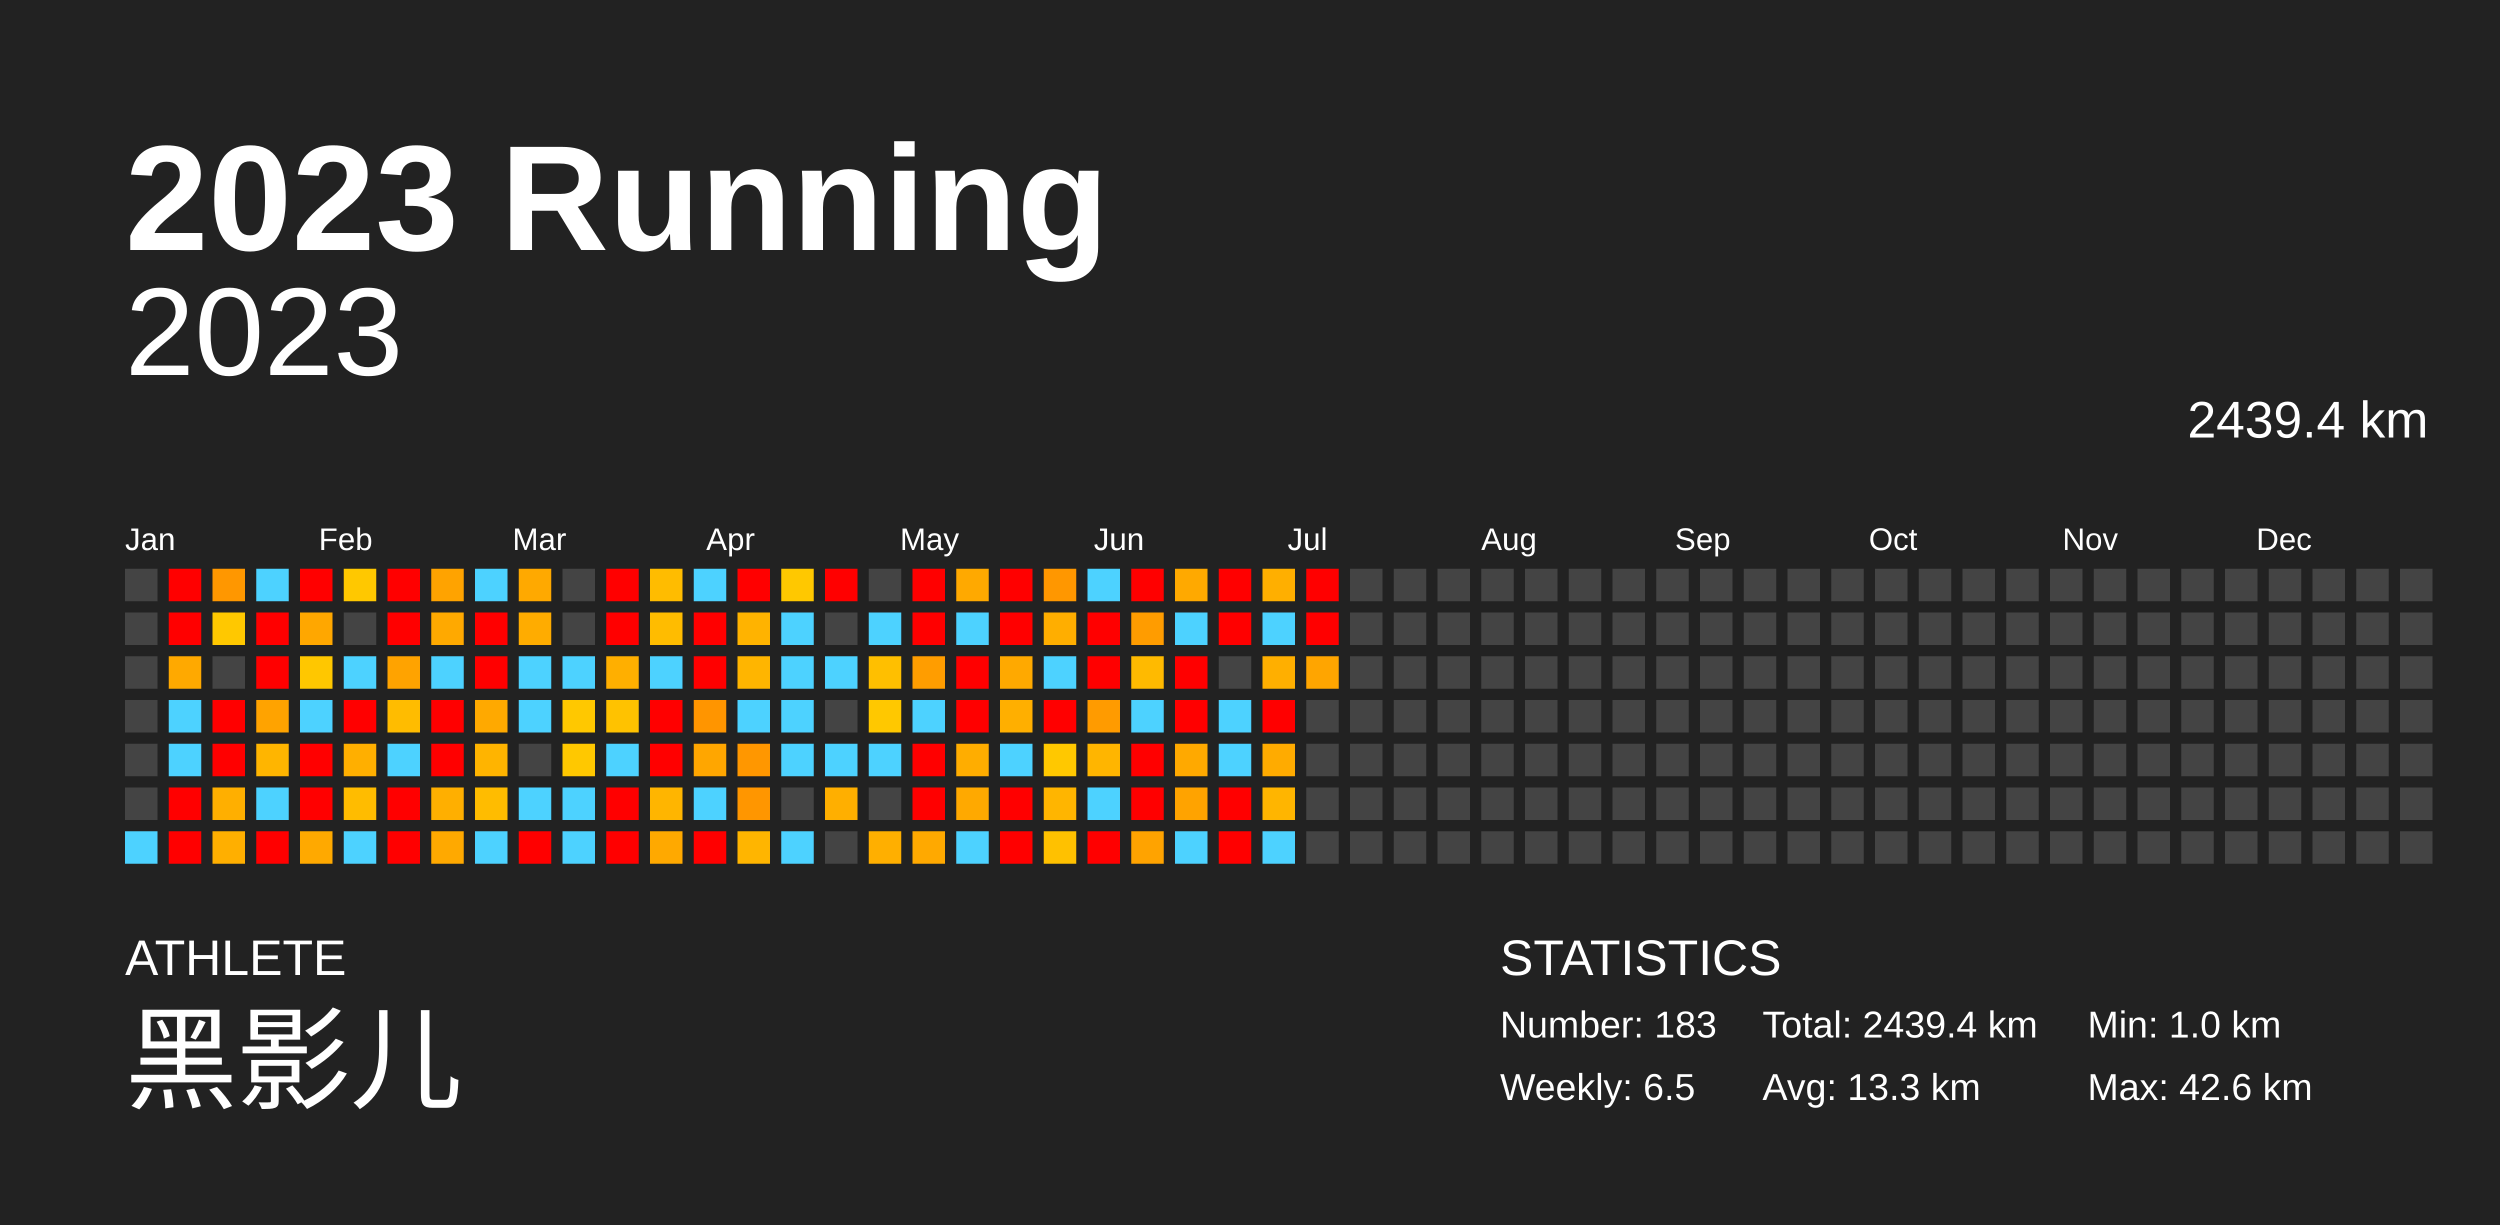
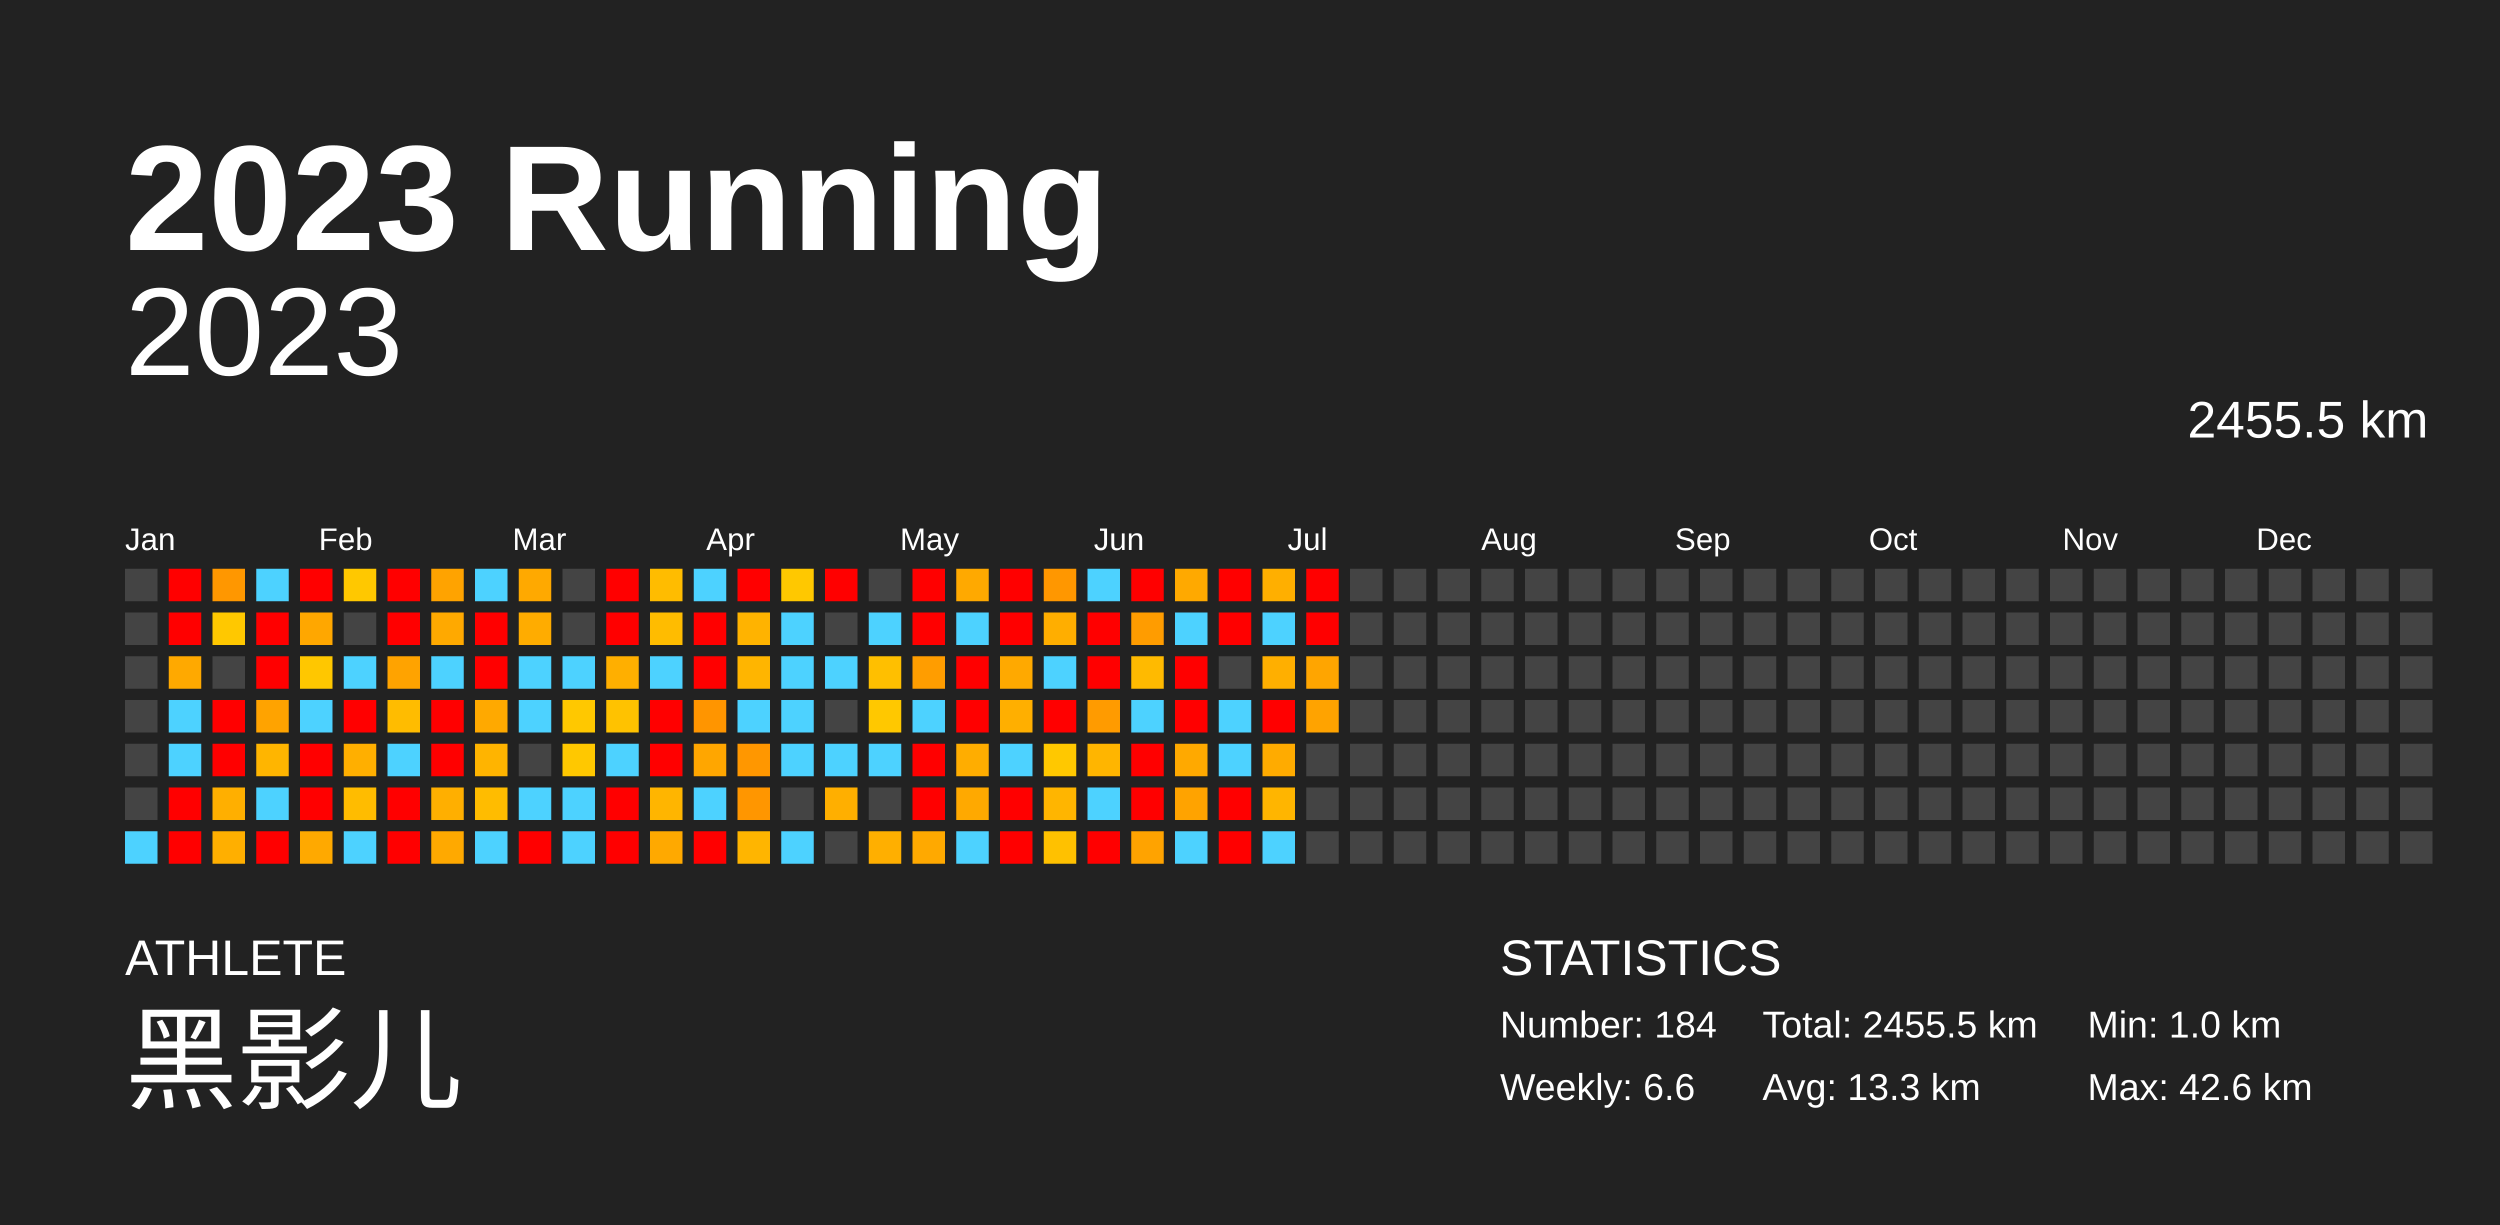
<svg xmlns="http://www.w3.org/2000/svg" baseProfile="full" height="98mm" version="1.1" viewBox="0,0,200,98" width="200mm">
  <defs />
  <rect fill="#222222" height="98" width="200" x="0" y="0" />
  <text fill="#FFFFFF" style="font-size:12px; font-family:Arial; font-weight:bold;" x="10" y="20">2023 Running</text>
  <text fill="#FFFFFF" style="font-size:4px; font-family:Arial" x="10" y="78">ATHLETE</text>
  <text fill="#FFFFFF" style="font-size:9px; font-family:Arial" x="10" y="88">黑影儿</text>
  <text fill="#FFFFFF" style="font-size:4px; font-family:Arial" x="120" y="78">STATISTICS</text>
-   <text fill="#FFFFFF" style="font-size:3px; font-family:Arial" x="120" y="83">Number: 183</text>
-   <text fill="#FFFFFF" style="font-size:3px; font-family:Arial" x="120" y="88">Weekly: 6.5</text>
-   <text fill="#FFFFFF" style="font-size:3px; font-family:Arial" x="141" y="83">Total: 2439.4 km</text>
+   <text fill="#FFFFFF" style="font-size:3px; font-family:Arial" x="120" y="83">Number: 184</text>
+   <text fill="#FFFFFF" style="font-size:3px; font-family:Arial" x="120" y="88">Weekly: 6.6</text>
+   <text fill="#FFFFFF" style="font-size:3px; font-family:Arial" x="141" y="83">Total: 2455.5 km</text>
  <text fill="#FFFFFF" style="font-size:3px; font-family:Arial" x="141" y="88">Avg: 13.3 km</text>
  <text fill="#FFFFFF" style="font-size:3px; font-family:Arial" x="167" y="83">Min: 1.0 km</text>
  <text fill="#FFFFFF" style="font-size:3px; font-family:Arial" x="167" y="88">Max: 42.6 km</text>
  <text alignment-baseline="hanging" fill="#FFFFFF" style="font-size:10.0px; font-family:Arial;" x="10" y="30">2023</text>
-   <text alignment-baseline="hanging" fill="#FFFFFF" style="font-size:4.125px; font-family:Arial;" x="175" y="35">2439.4 km</text>
+   <text alignment-baseline="hanging" fill="#FFFFFF" style="font-size:4.125px; font-family:Arial;" x="175" y="35">2455.5 km</text>
  <text fill="#FFFFFF" style="font-size:2.5px; font-family:Arial" x="10.0" y="44">Jan</text>
  <text fill="#FFFFFF" style="font-size:2.5px; font-family:Arial" x="25.5" y="44">Feb</text>
  <text fill="#FFFFFF" style="font-size:2.5px; font-family:Arial" x="41.0" y="44">Mar</text>
  <text fill="#FFFFFF" style="font-size:2.5px; font-family:Arial" x="56.5" y="44">Apr</text>
  <text fill="#FFFFFF" style="font-size:2.5px; font-family:Arial" x="72.0" y="44">May</text>
  <text fill="#FFFFFF" style="font-size:2.5px; font-family:Arial" x="87.5" y="44">Jun</text>
  <text fill="#FFFFFF" style="font-size:2.5px; font-family:Arial" x="103.0" y="44">Jul</text>
  <text fill="#FFFFFF" style="font-size:2.5px; font-family:Arial" x="118.5" y="44">Aug</text>
  <text fill="#FFFFFF" style="font-size:2.5px; font-family:Arial" x="134.0" y="44">Sep</text>
  <text fill="#FFFFFF" style="font-size:2.5px; font-family:Arial" x="149.5" y="44">Oct</text>
  <text fill="#FFFFFF" style="font-size:2.5px; font-family:Arial" x="165.0" y="44">Nov</text>
  <text fill="#FFFFFF" style="font-size:2.5px; font-family:Arial" x="180.5" y="44">Dec</text>
  <rect fill="#444444" height="2.6" width="2.6" x="10.0" y="45.5" />
  <rect fill="#444444" height="2.6" width="2.6" x="10.0" y="49.0" />
  <rect fill="#444444" height="2.6" width="2.6" x="10.0" y="52.5" />
  <rect fill="#444444" height="2.6" width="2.6" x="10.0" y="56.0" />
  <rect fill="#444444" height="2.6" width="2.6" x="10.0" y="59.5" />
  <rect fill="#444444" height="2.6" width="2.6" x="10.0" y="63.0" />
  <rect fill="#4dd2ff" height="2.6" width="2.6" x="10.0" y="66.5" />
  <rect fill="red" height="2.6" width="2.6" x="13.5" y="45.5" />
  <rect fill="red" height="2.6" width="2.6" x="13.5" y="49.0" />
  <rect fill="#ffa900" height="2.6" width="2.6" x="13.5" y="52.5" />
  <rect fill="#4dd2ff" height="2.6" width="2.6" x="13.5" y="56.0" />
  <rect fill="#4dd2ff" height="2.6" width="2.6" x="13.5" y="59.5" />
  <rect fill="red" height="2.6" width="2.6" x="13.5" y="63.0" />
  <rect fill="red" height="2.6" width="2.6" x="13.5" y="66.5" />
  <rect fill="#ff9700" height="2.6" width="2.6" x="17.0" y="45.5" />
  <rect fill="#ffc800" height="2.6" width="2.6" x="17.0" y="49.0" />
  <rect fill="#444444" height="2.6" width="2.6" x="17.0" y="52.5" />
  <rect fill="red" height="2.6" width="2.6" x="17.0" y="56.0" />
  <rect fill="red" height="2.6" width="2.6" x="17.0" y="59.5" />
  <rect fill="#ffaf00" height="2.6" width="2.6" x="17.0" y="63.0" />
  <rect fill="#ffaf00" height="2.6" width="2.6" x="17.0" y="66.5" />
  <rect fill="#4dd2ff" height="2.6" width="2.6" x="20.5" y="45.5" />
  <rect fill="red" height="2.6" width="2.6" x="20.5" y="49.0" />
  <rect fill="red" height="2.6" width="2.6" x="20.5" y="52.5" />
  <rect fill="#ffa300" height="2.6" width="2.6" x="20.5" y="56.0" />
  <rect fill="#ffb500" height="2.6" width="2.6" x="20.5" y="59.5" />
  <rect fill="#4dd2ff" height="2.6" width="2.6" x="20.5" y="63.0" />
  <rect fill="red" height="2.6" width="2.6" x="20.5" y="66.5" />
  <rect fill="red" height="2.6" width="2.6" x="24.0" y="45.5" />
  <rect fill="#ffa700" height="2.6" width="2.6" x="24.0" y="49.0" />
  <rect fill="#ffc700" height="2.6" width="2.6" x="24.0" y="52.5" />
  <rect fill="#4dd2ff" height="2.6" width="2.6" x="24.0" y="56.0" />
  <rect fill="red" height="2.6" width="2.6" x="24.0" y="59.5" />
  <rect fill="red" height="2.6" width="2.6" x="24.0" y="63.0" />
  <rect fill="#ffa900" height="2.6" width="2.6" x="24.0" y="66.5" />
  <rect fill="#ffc800" height="2.6" width="2.6" x="27.5" y="45.5" />
  <rect fill="#444444" height="2.6" width="2.6" x="27.5" y="49.0" />
  <rect fill="#4dd2ff" height="2.6" width="2.6" x="27.5" y="52.5" />
  <rect fill="red" height="2.6" width="2.6" x="27.5" y="56.0" />
  <rect fill="#ffaf00" height="2.6" width="2.6" x="27.5" y="59.5" />
  <rect fill="#ffbc00" height="2.6" width="2.6" x="27.5" y="63.0" />
  <rect fill="#4dd2ff" height="2.6" width="2.6" x="27.5" y="66.5" />
  <rect fill="red" height="2.6" width="2.6" x="31.0" y="45.5" />
  <rect fill="red" height="2.6" width="2.6" x="31.0" y="49.0" />
  <rect fill="#ffa300" height="2.6" width="2.6" x="31.0" y="52.5" />
  <rect fill="#ffbc00" height="2.6" width="2.6" x="31.0" y="56.0" />
  <rect fill="#4dd2ff" height="2.6" width="2.6" x="31.0" y="59.5" />
  <rect fill="red" height="2.6" width="2.6" x="31.0" y="63.0" />
  <rect fill="red" height="2.6" width="2.6" x="31.0" y="66.5" />
  <rect fill="#ffa300" height="2.6" width="2.6" x="34.5" y="45.5" />
  <rect fill="#ffa900" height="2.6" width="2.6" x="34.5" y="49.0" />
  <rect fill="#4dd2ff" height="2.6" width="2.6" x="34.5" y="52.5" />
  <rect fill="red" height="2.6" width="2.6" x="34.5" y="56.0" />
  <rect fill="red" height="2.6" width="2.6" x="34.5" y="59.5" />
  <rect fill="#ffaf00" height="2.6" width="2.6" x="34.5" y="63.0" />
  <rect fill="#ffa900" height="2.6" width="2.6" x="34.5" y="66.5" />
  <rect fill="#4dd2ff" height="2.6" width="2.6" x="38.0" y="45.5" />
  <rect fill="red" height="2.6" width="2.6" x="38.0" y="49.0" />
  <rect fill="red" height="2.6" width="2.6" x="38.0" y="52.5" />
  <rect fill="#ffa900" height="2.6" width="2.6" x="38.0" y="56.0" />
  <rect fill="#ffb400" height="2.6" width="2.6" x="38.0" y="59.5" />
  <rect fill="#ffbc00" height="2.6" width="2.6" x="38.0" y="63.0" />
  <rect fill="#4dd2ff" height="2.6" width="2.6" x="38.0" y="66.5" />
  <rect fill="#ffa900" height="2.6" width="2.6" x="41.5" y="45.5" />
  <rect fill="#ffac00" height="2.6" width="2.6" x="41.5" y="49.0" />
  <rect fill="#4dd2ff" height="2.6" width="2.6" x="41.5" y="52.5" />
  <rect fill="#4dd2ff" height="2.6" width="2.6" x="41.5" y="56.0" />
  <rect fill="#444444" height="2.6" width="2.6" x="41.5" y="59.5" />
  <rect fill="#4dd2ff" height="2.6" width="2.6" x="41.5" y="63.0" />
  <rect fill="red" height="2.6" width="2.6" x="41.5" y="66.5" />
  <rect fill="#444444" height="2.6" width="2.6" x="45.0" y="45.5" />
  <rect fill="#444444" height="2.6" width="2.6" x="45.0" y="49.0" />
  <rect fill="#4dd2ff" height="2.6" width="2.6" x="45.0" y="52.5" />
  <rect fill="#ffc800" height="2.6" width="2.6" x="45.0" y="56.0" />
  <rect fill="#ffc800" height="2.6" width="2.6" x="45.0" y="59.5" />
  <rect fill="#4dd2ff" height="2.6" width="2.6" x="45.0" y="63.0" />
  <rect fill="#4dd2ff" height="2.6" width="2.6" x="45.0" y="66.5" />
  <rect fill="red" height="2.6" width="2.6" x="48.5" y="45.5" />
  <rect fill="red" height="2.6" width="2.6" x="48.5" y="49.0" />
  <rect fill="#ffaf00" height="2.6" width="2.6" x="48.5" y="52.5" />
  <rect fill="#ffc200" height="2.6" width="2.6" x="48.5" y="56.0" />
  <rect fill="#4dd2ff" height="2.6" width="2.6" x="48.5" y="59.5" />
  <rect fill="red" height="2.6" width="2.6" x="48.5" y="63.0" />
  <rect fill="red" height="2.6" width="2.6" x="48.5" y="66.5" />
  <rect fill="#ffbc00" height="2.6" width="2.6" x="52.0" y="45.5" />
  <rect fill="#ffbc00" height="2.6" width="2.6" x="52.0" y="49.0" />
  <rect fill="#4dd2ff" height="2.6" width="2.6" x="52.0" y="52.5" />
  <rect fill="red" height="2.6" width="2.6" x="52.0" y="56.0" />
  <rect fill="red" height="2.6" width="2.6" x="52.0" y="59.5" />
  <rect fill="#ffb500" height="2.6" width="2.6" x="52.0" y="63.0" />
  <rect fill="#ffa900" height="2.6" width="2.6" x="52.0" y="66.5" />
  <rect fill="#4dd2ff" height="2.6" width="2.6" x="55.5" y="45.5" />
  <rect fill="red" height="2.6" width="2.6" x="55.5" y="49.0" />
  <rect fill="red" height="2.6" width="2.6" x="55.5" y="52.5" />
  <rect fill="#ff9500" height="2.6" width="2.6" x="55.5" y="56.0" />
  <rect fill="#ffa600" height="2.6" width="2.6" x="55.5" y="59.5" />
  <rect fill="#4dd2ff" height="2.6" width="2.6" x="55.5" y="63.0" />
  <rect fill="red" height="2.6" width="2.6" x="55.5" y="66.5" />
  <rect fill="red" height="2.6" width="2.6" x="59.0" y="45.5" />
  <rect fill="#ffb300" height="2.6" width="2.6" x="59.0" y="49.0" />
  <rect fill="#ffb500" height="2.6" width="2.6" x="59.0" y="52.5" />
  <rect fill="#4dd2ff" height="2.6" width="2.6" x="59.0" y="56.0" />
  <rect fill="#ff9700" height="2.6" width="2.6" x="59.0" y="59.5" />
  <rect fill="#ff9600" height="2.6" width="2.6" x="59.0" y="63.0" />
  <rect fill="#ffb500" height="2.6" width="2.6" x="59.0" y="66.5" />
  <rect fill="#ffc800" height="2.6" width="2.6" x="62.5" y="45.5" />
  <rect fill="#4dd2ff" height="2.6" width="2.6" x="62.5" y="49.0" />
  <rect fill="#4dd2ff" height="2.6" width="2.6" x="62.5" y="52.5" />
  <rect fill="#4dd2ff" height="2.6" width="2.6" x="62.5" y="56.0" />
  <rect fill="#4dd2ff" height="2.6" width="2.6" x="62.5" y="59.5" />
  <rect fill="#444444" height="2.6" width="2.6" x="62.5" y="63.0" />
  <rect fill="#4dd2ff" height="2.6" width="2.6" x="62.5" y="66.5" />
  <rect fill="red" height="2.6" width="2.6" x="66.0" y="45.5" />
  <rect fill="#444444" height="2.6" width="2.6" x="66.0" y="49.0" />
  <rect fill="#4dd2ff" height="2.6" width="2.6" x="66.0" y="52.5" />
  <rect fill="#444444" height="2.6" width="2.6" x="66.0" y="56.0" />
  <rect fill="#4dd2ff" height="2.6" width="2.6" x="66.0" y="59.5" />
  <rect fill="#ffaf00" height="2.6" width="2.6" x="66.0" y="63.0" />
  <rect fill="#444444" height="2.6" width="2.6" x="66.0" y="66.5" />
  <rect fill="#444444" height="2.6" width="2.6" x="69.5" y="45.5" />
  <rect fill="#4dd2ff" height="2.6" width="2.6" x="69.5" y="49.0" />
  <rect fill="#ffbf00" height="2.6" width="2.6" x="69.5" y="52.5" />
  <rect fill="#ffc800" height="2.6" width="2.6" x="69.5" y="56.0" />
  <rect fill="#4dd2ff" height="2.6" width="2.6" x="69.5" y="59.5" />
  <rect fill="#444444" height="2.6" width="2.6" x="69.5" y="63.0" />
  <rect fill="#ffaf00" height="2.6" width="2.6" x="69.5" y="66.5" />
  <rect fill="red" height="2.6" width="2.6" x="73.0" y="45.5" />
  <rect fill="red" height="2.6" width="2.6" x="73.0" y="49.0" />
  <rect fill="#ff9d00" height="2.6" width="2.6" x="73.0" y="52.5" />
  <rect fill="#4dd2ff" height="2.6" width="2.6" x="73.0" y="56.0" />
  <rect fill="red" height="2.6" width="2.6" x="73.0" y="59.5" />
  <rect fill="red" height="2.6" width="2.6" x="73.0" y="63.0" />
  <rect fill="#ffa900" height="2.6" width="2.6" x="73.0" y="66.5" />
  <rect fill="#ffa900" height="2.6" width="2.6" x="76.5" y="45.5" />
  <rect fill="#4dd2ff" height="2.6" width="2.6" x="76.5" y="49.0" />
  <rect fill="red" height="2.6" width="2.6" x="76.5" y="52.5" />
  <rect fill="red" height="2.6" width="2.6" x="76.5" y="56.0" />
  <rect fill="#ffad00" height="2.6" width="2.6" x="76.5" y="59.5" />
  <rect fill="#ffa900" height="2.6" width="2.6" x="76.5" y="63.0" />
  <rect fill="#4dd2ff" height="2.6" width="2.6" x="76.5" y="66.5" />
  <rect fill="red" height="2.6" width="2.6" x="80.0" y="45.5" />
  <rect fill="red" height="2.6" width="2.6" x="80.0" y="49.0" />
  <rect fill="#ffa900" height="2.6" width="2.6" x="80.0" y="52.5" />
  <rect fill="#ffaf00" height="2.6" width="2.6" x="80.0" y="56.0" />
  <rect fill="#4dd2ff" height="2.6" width="2.6" x="80.0" y="59.5" />
  <rect fill="red" height="2.6" width="2.6" x="80.0" y="63.0" />
  <rect fill="red" height="2.6" width="2.6" x="80.0" y="66.5" />
  <rect fill="#ff9700" height="2.6" width="2.6" x="83.5" y="45.5" />
  <rect fill="#ffae00" height="2.6" width="2.6" x="83.5" y="49.0" />
  <rect fill="#4dd2ff" height="2.6" width="2.6" x="83.5" y="52.5" />
  <rect fill="red" height="2.6" width="2.6" x="83.5" y="56.0" />
  <rect fill="#ffc800" height="2.6" width="2.6" x="83.5" y="59.5" />
  <rect fill="#ffb500" height="2.6" width="2.6" x="83.5" y="63.0" />
  <rect fill="#ffc100" height="2.6" width="2.6" x="83.5" y="66.5" />
  <rect fill="#4dd2ff" height="2.6" width="2.6" x="87.0" y="45.5" />
  <rect fill="red" height="2.6" width="2.6" x="87.0" y="49.0" />
  <rect fill="red" height="2.6" width="2.6" x="87.0" y="52.5" />
  <rect fill="#ff9b00" height="2.6" width="2.6" x="87.0" y="56.0" />
  <rect fill="#ffb500" height="2.6" width="2.6" x="87.0" y="59.5" />
  <rect fill="#4dd2ff" height="2.6" width="2.6" x="87.0" y="63.0" />
  <rect fill="red" height="2.6" width="2.6" x="87.0" y="66.5" />
  <rect fill="red" height="2.6" width="2.6" x="90.5" y="45.5" />
  <rect fill="#ff9c00" height="2.6" width="2.6" x="90.5" y="49.0" />
  <rect fill="#ffba00" height="2.6" width="2.6" x="90.5" y="52.5" />
  <rect fill="#4dd2ff" height="2.6" width="2.6" x="90.5" y="56.0" />
  <rect fill="red" height="2.6" width="2.6" x="90.5" y="59.5" />
  <rect fill="red" height="2.6" width="2.6" x="90.5" y="63.0" />
  <rect fill="#ffa300" height="2.6" width="2.6" x="90.5" y="66.5" />
  <rect fill="#ffa900" height="2.6" width="2.6" x="94.0" y="45.5" />
  <rect fill="#4dd2ff" height="2.6" width="2.6" x="94.0" y="49.0" />
  <rect fill="red" height="2.6" width="2.6" x="94.0" y="52.5" />
  <rect fill="red" height="2.6" width="2.6" x="94.0" y="56.0" />
  <rect fill="#ffa900" height="2.6" width="2.6" x="94.0" y="59.5" />
  <rect fill="#ffa300" height="2.6" width="2.6" x="94.0" y="63.0" />
  <rect fill="#4dd2ff" height="2.6" width="2.6" x="94.0" y="66.5" />
  <rect fill="red" height="2.6" width="2.6" x="97.5" y="45.5" />
  <rect fill="red" height="2.6" width="2.6" x="97.5" y="49.0" />
  <rect fill="#444444" height="2.6" width="2.6" x="97.5" y="52.5" />
  <rect fill="#4dd2ff" height="2.6" width="2.6" x="97.5" y="56.0" />
  <rect fill="#4dd2ff" height="2.6" width="2.6" x="97.5" y="59.5" />
  <rect fill="red" height="2.6" width="2.6" x="97.5" y="63.0" />
  <rect fill="red" height="2.6" width="2.6" x="97.5" y="66.5" />
  <rect fill="#ffaf00" height="2.6" width="2.6" x="101.0" y="45.5" />
  <rect fill="#4dd2ff" height="2.6" width="2.6" x="101.0" y="49.0" />
  <rect fill="#ffaf00" height="2.6" width="2.6" x="101.0" y="52.5" />
  <rect fill="red" height="2.6" width="2.6" x="101.0" y="56.0" />
  <rect fill="#ffab00" height="2.6" width="2.6" x="101.0" y="59.5" />
  <rect fill="#ffb500" height="2.6" width="2.6" x="101.0" y="63.0" />
  <rect fill="#4dd2ff" height="2.6" width="2.6" x="101.0" y="66.5" />
  <rect fill="red" height="2.6" width="2.6" x="104.5" y="45.5" />
  <rect fill="red" height="2.6" width="2.6" x="104.5" y="49.0" />
  <rect fill="#ffa500" height="2.6" width="2.6" x="104.5" y="52.5" />
-   <rect fill="#444444" height="2.6" width="2.6" x="104.5" y="56.0" />
+   <rect fill="#ffa300" height="2.6" width="2.6" x="104.5" y="56.0" />
  <rect fill="#444444" height="2.6" width="2.6" x="104.5" y="59.5" />
  <rect fill="#444444" height="2.6" width="2.6" x="104.5" y="63.0" />
  <rect fill="#444444" height="2.6" width="2.6" x="104.5" y="66.5" />
  <rect fill="#444444" height="2.6" width="2.6" x="108.0" y="45.5" />
  <rect fill="#444444" height="2.6" width="2.6" x="108.0" y="49.0" />
  <rect fill="#444444" height="2.6" width="2.6" x="108.0" y="52.5" />
  <rect fill="#444444" height="2.6" width="2.6" x="108.0" y="56.0" />
  <rect fill="#444444" height="2.6" width="2.6" x="108.0" y="59.5" />
  <rect fill="#444444" height="2.6" width="2.6" x="108.0" y="63.0" />
  <rect fill="#444444" height="2.6" width="2.6" x="108.0" y="66.5" />
  <rect fill="#444444" height="2.6" width="2.6" x="111.5" y="45.5" />
  <rect fill="#444444" height="2.6" width="2.6" x="111.5" y="49.0" />
  <rect fill="#444444" height="2.6" width="2.6" x="111.5" y="52.5" />
  <rect fill="#444444" height="2.6" width="2.6" x="111.5" y="56.0" />
  <rect fill="#444444" height="2.6" width="2.6" x="111.5" y="59.5" />
  <rect fill="#444444" height="2.6" width="2.6" x="111.5" y="63.0" />
  <rect fill="#444444" height="2.6" width="2.6" x="111.5" y="66.5" />
  <rect fill="#444444" height="2.6" width="2.6" x="115.0" y="45.5" />
  <rect fill="#444444" height="2.6" width="2.6" x="115.0" y="49.0" />
  <rect fill="#444444" height="2.6" width="2.6" x="115.0" y="52.5" />
  <rect fill="#444444" height="2.6" width="2.6" x="115.0" y="56.0" />
  <rect fill="#444444" height="2.6" width="2.6" x="115.0" y="59.5" />
  <rect fill="#444444" height="2.6" width="2.6" x="115.0" y="63.0" />
  <rect fill="#444444" height="2.6" width="2.6" x="115.0" y="66.5" />
  <rect fill="#444444" height="2.6" width="2.6" x="118.5" y="45.5" />
  <rect fill="#444444" height="2.6" width="2.6" x="118.5" y="49.0" />
  <rect fill="#444444" height="2.6" width="2.6" x="118.5" y="52.5" />
  <rect fill="#444444" height="2.6" width="2.6" x="118.5" y="56.0" />
  <rect fill="#444444" height="2.6" width="2.6" x="118.5" y="59.5" />
  <rect fill="#444444" height="2.6" width="2.6" x="118.5" y="63.0" />
  <rect fill="#444444" height="2.6" width="2.6" x="118.5" y="66.5" />
  <rect fill="#444444" height="2.6" width="2.6" x="122.0" y="45.5" />
  <rect fill="#444444" height="2.6" width="2.6" x="122.0" y="49.0" />
  <rect fill="#444444" height="2.6" width="2.6" x="122.0" y="52.5" />
  <rect fill="#444444" height="2.6" width="2.6" x="122.0" y="56.0" />
  <rect fill="#444444" height="2.6" width="2.6" x="122.0" y="59.5" />
  <rect fill="#444444" height="2.6" width="2.6" x="122.0" y="63.0" />
  <rect fill="#444444" height="2.6" width="2.6" x="122.0" y="66.5" />
  <rect fill="#444444" height="2.6" width="2.6" x="125.5" y="45.5" />
  <rect fill="#444444" height="2.6" width="2.6" x="125.5" y="49.0" />
  <rect fill="#444444" height="2.6" width="2.6" x="125.5" y="52.5" />
  <rect fill="#444444" height="2.6" width="2.6" x="125.5" y="56.0" />
  <rect fill="#444444" height="2.6" width="2.6" x="125.5" y="59.5" />
  <rect fill="#444444" height="2.6" width="2.6" x="125.5" y="63.0" />
  <rect fill="#444444" height="2.6" width="2.6" x="125.5" y="66.5" />
  <rect fill="#444444" height="2.6" width="2.6" x="129.0" y="45.5" />
  <rect fill="#444444" height="2.6" width="2.6" x="129.0" y="49.0" />
  <rect fill="#444444" height="2.6" width="2.6" x="129.0" y="52.5" />
  <rect fill="#444444" height="2.6" width="2.6" x="129.0" y="56.0" />
  <rect fill="#444444" height="2.6" width="2.6" x="129.0" y="59.5" />
  <rect fill="#444444" height="2.6" width="2.6" x="129.0" y="63.0" />
  <rect fill="#444444" height="2.6" width="2.6" x="129.0" y="66.5" />
  <rect fill="#444444" height="2.6" width="2.6" x="132.5" y="45.5" />
  <rect fill="#444444" height="2.6" width="2.6" x="132.5" y="49.0" />
  <rect fill="#444444" height="2.6" width="2.6" x="132.5" y="52.5" />
  <rect fill="#444444" height="2.6" width="2.6" x="132.5" y="56.0" />
  <rect fill="#444444" height="2.6" width="2.6" x="132.5" y="59.5" />
  <rect fill="#444444" height="2.6" width="2.6" x="132.5" y="63.0" />
  <rect fill="#444444" height="2.6" width="2.6" x="132.5" y="66.5" />
  <rect fill="#444444" height="2.6" width="2.6" x="136.0" y="45.5" />
  <rect fill="#444444" height="2.6" width="2.6" x="136.0" y="49.0" />
  <rect fill="#444444" height="2.6" width="2.6" x="136.0" y="52.5" />
  <rect fill="#444444" height="2.6" width="2.6" x="136.0" y="56.0" />
  <rect fill="#444444" height="2.6" width="2.6" x="136.0" y="59.5" />
  <rect fill="#444444" height="2.6" width="2.6" x="136.0" y="63.0" />
  <rect fill="#444444" height="2.6" width="2.6" x="136.0" y="66.5" />
  <rect fill="#444444" height="2.6" width="2.6" x="139.5" y="45.5" />
  <rect fill="#444444" height="2.6" width="2.6" x="139.5" y="49.0" />
  <rect fill="#444444" height="2.6" width="2.6" x="139.5" y="52.5" />
  <rect fill="#444444" height="2.6" width="2.6" x="139.5" y="56.0" />
  <rect fill="#444444" height="2.6" width="2.6" x="139.5" y="59.5" />
  <rect fill="#444444" height="2.6" width="2.6" x="139.5" y="63.0" />
  <rect fill="#444444" height="2.6" width="2.6" x="139.5" y="66.5" />
  <rect fill="#444444" height="2.6" width="2.6" x="143.0" y="45.5" />
  <rect fill="#444444" height="2.6" width="2.6" x="143.0" y="49.0" />
  <rect fill="#444444" height="2.6" width="2.6" x="143.0" y="52.5" />
  <rect fill="#444444" height="2.6" width="2.6" x="143.0" y="56.0" />
  <rect fill="#444444" height="2.6" width="2.6" x="143.0" y="59.5" />
  <rect fill="#444444" height="2.6" width="2.6" x="143.0" y="63.0" />
  <rect fill="#444444" height="2.6" width="2.6" x="143.0" y="66.5" />
  <rect fill="#444444" height="2.6" width="2.6" x="146.5" y="45.5" />
  <rect fill="#444444" height="2.6" width="2.6" x="146.5" y="49.0" />
  <rect fill="#444444" height="2.6" width="2.6" x="146.5" y="52.5" />
  <rect fill="#444444" height="2.6" width="2.6" x="146.5" y="56.0" />
  <rect fill="#444444" height="2.6" width="2.6" x="146.5" y="59.5" />
  <rect fill="#444444" height="2.6" width="2.6" x="146.5" y="63.0" />
  <rect fill="#444444" height="2.6" width="2.6" x="146.5" y="66.5" />
  <rect fill="#444444" height="2.6" width="2.6" x="150.0" y="45.5" />
  <rect fill="#444444" height="2.6" width="2.6" x="150.0" y="49.0" />
  <rect fill="#444444" height="2.6" width="2.6" x="150.0" y="52.5" />
  <rect fill="#444444" height="2.6" width="2.6" x="150.0" y="56.0" />
  <rect fill="#444444" height="2.6" width="2.6" x="150.0" y="59.5" />
  <rect fill="#444444" height="2.6" width="2.6" x="150.0" y="63.0" />
  <rect fill="#444444" height="2.6" width="2.6" x="150.0" y="66.5" />
  <rect fill="#444444" height="2.6" width="2.6" x="153.5" y="45.5" />
  <rect fill="#444444" height="2.6" width="2.6" x="153.5" y="49.0" />
  <rect fill="#444444" height="2.6" width="2.6" x="153.5" y="52.5" />
  <rect fill="#444444" height="2.6" width="2.6" x="153.5" y="56.0" />
  <rect fill="#444444" height="2.6" width="2.6" x="153.5" y="59.5" />
  <rect fill="#444444" height="2.6" width="2.6" x="153.5" y="63.0" />
  <rect fill="#444444" height="2.6" width="2.6" x="153.5" y="66.5" />
  <rect fill="#444444" height="2.6" width="2.6" x="157.0" y="45.5" />
  <rect fill="#444444" height="2.6" width="2.6" x="157.0" y="49.0" />
  <rect fill="#444444" height="2.6" width="2.6" x="157.0" y="52.5" />
  <rect fill="#444444" height="2.6" width="2.6" x="157.0" y="56.0" />
  <rect fill="#444444" height="2.6" width="2.6" x="157.0" y="59.5" />
  <rect fill="#444444" height="2.6" width="2.6" x="157.0" y="63.0" />
  <rect fill="#444444" height="2.6" width="2.6" x="157.0" y="66.5" />
  <rect fill="#444444" height="2.6" width="2.6" x="160.5" y="45.5" />
  <rect fill="#444444" height="2.6" width="2.6" x="160.5" y="49.0" />
  <rect fill="#444444" height="2.6" width="2.6" x="160.5" y="52.5" />
  <rect fill="#444444" height="2.6" width="2.6" x="160.5" y="56.0" />
  <rect fill="#444444" height="2.6" width="2.6" x="160.5" y="59.5" />
  <rect fill="#444444" height="2.6" width="2.6" x="160.5" y="63.0" />
  <rect fill="#444444" height="2.6" width="2.6" x="160.5" y="66.5" />
  <rect fill="#444444" height="2.6" width="2.6" x="164.0" y="45.5" />
  <rect fill="#444444" height="2.6" width="2.6" x="164.0" y="49.0" />
  <rect fill="#444444" height="2.6" width="2.6" x="164.0" y="52.5" />
  <rect fill="#444444" height="2.6" width="2.6" x="164.0" y="56.0" />
  <rect fill="#444444" height="2.6" width="2.6" x="164.0" y="59.5" />
  <rect fill="#444444" height="2.6" width="2.6" x="164.0" y="63.0" />
  <rect fill="#444444" height="2.6" width="2.6" x="164.0" y="66.5" />
  <rect fill="#444444" height="2.6" width="2.6" x="167.5" y="45.5" />
  <rect fill="#444444" height="2.6" width="2.6" x="167.5" y="49.0" />
  <rect fill="#444444" height="2.6" width="2.6" x="167.5" y="52.5" />
  <rect fill="#444444" height="2.6" width="2.6" x="167.5" y="56.0" />
  <rect fill="#444444" height="2.6" width="2.6" x="167.5" y="59.5" />
  <rect fill="#444444" height="2.6" width="2.6" x="167.5" y="63.0" />
  <rect fill="#444444" height="2.6" width="2.6" x="167.5" y="66.5" />
  <rect fill="#444444" height="2.6" width="2.6" x="171.0" y="45.5" />
  <rect fill="#444444" height="2.6" width="2.6" x="171.0" y="49.0" />
  <rect fill="#444444" height="2.6" width="2.6" x="171.0" y="52.5" />
  <rect fill="#444444" height="2.6" width="2.6" x="171.0" y="56.0" />
  <rect fill="#444444" height="2.6" width="2.6" x="171.0" y="59.5" />
  <rect fill="#444444" height="2.6" width="2.6" x="171.0" y="63.0" />
  <rect fill="#444444" height="2.6" width="2.6" x="171.0" y="66.5" />
  <rect fill="#444444" height="2.6" width="2.6" x="174.5" y="45.5" />
  <rect fill="#444444" height="2.6" width="2.6" x="174.5" y="49.0" />
  <rect fill="#444444" height="2.6" width="2.6" x="174.5" y="52.5" />
  <rect fill="#444444" height="2.6" width="2.6" x="174.5" y="56.0" />
  <rect fill="#444444" height="2.6" width="2.6" x="174.5" y="59.5" />
  <rect fill="#444444" height="2.6" width="2.6" x="174.5" y="63.0" />
  <rect fill="#444444" height="2.6" width="2.6" x="174.5" y="66.5" />
  <rect fill="#444444" height="2.6" width="2.6" x="178.0" y="45.5" />
  <rect fill="#444444" height="2.6" width="2.6" x="178.0" y="49.0" />
  <rect fill="#444444" height="2.6" width="2.6" x="178.0" y="52.5" />
  <rect fill="#444444" height="2.6" width="2.6" x="178.0" y="56.0" />
  <rect fill="#444444" height="2.6" width="2.6" x="178.0" y="59.5" />
  <rect fill="#444444" height="2.6" width="2.6" x="178.0" y="63.0" />
  <rect fill="#444444" height="2.6" width="2.6" x="178.0" y="66.5" />
  <rect fill="#444444" height="2.6" width="2.6" x="181.5" y="45.5" />
  <rect fill="#444444" height="2.6" width="2.6" x="181.5" y="49.0" />
  <rect fill="#444444" height="2.6" width="2.6" x="181.5" y="52.5" />
  <rect fill="#444444" height="2.6" width="2.6" x="181.5" y="56.0" />
  <rect fill="#444444" height="2.6" width="2.6" x="181.5" y="59.5" />
  <rect fill="#444444" height="2.6" width="2.6" x="181.5" y="63.0" />
  <rect fill="#444444" height="2.6" width="2.6" x="181.5" y="66.5" />
  <rect fill="#444444" height="2.6" width="2.6" x="185.0" y="45.5" />
  <rect fill="#444444" height="2.6" width="2.6" x="185.0" y="49.0" />
  <rect fill="#444444" height="2.6" width="2.6" x="185.0" y="52.5" />
  <rect fill="#444444" height="2.6" width="2.6" x="185.0" y="56.0" />
  <rect fill="#444444" height="2.6" width="2.6" x="185.0" y="59.5" />
  <rect fill="#444444" height="2.6" width="2.6" x="185.0" y="63.0" />
  <rect fill="#444444" height="2.6" width="2.6" x="185.0" y="66.5" />
  <rect fill="#444444" height="2.6" width="2.6" x="188.5" y="45.5" />
  <rect fill="#444444" height="2.6" width="2.6" x="188.5" y="49.0" />
  <rect fill="#444444" height="2.6" width="2.6" x="188.5" y="52.5" />
  <rect fill="#444444" height="2.6" width="2.6" x="188.5" y="56.0" />
  <rect fill="#444444" height="2.6" width="2.6" x="188.5" y="59.5" />
  <rect fill="#444444" height="2.6" width="2.6" x="188.5" y="63.0" />
  <rect fill="#444444" height="2.6" width="2.6" x="188.5" y="66.5" />
  <rect fill="#444444" height="2.6" width="2.6" x="192.0" y="45.5" />
  <rect fill="#444444" height="2.6" width="2.6" x="192.0" y="49.0" />
  <rect fill="#444444" height="2.6" width="2.6" x="192.0" y="52.5" />
  <rect fill="#444444" height="2.6" width="2.6" x="192.0" y="56.0" />
  <rect fill="#444444" height="2.6" width="2.6" x="192.0" y="59.5" />
  <rect fill="#444444" height="2.6" width="2.6" x="192.0" y="63.0" />
  <rect fill="#444444" height="2.6" width="2.6" x="192.0" y="66.5" />
</svg>
